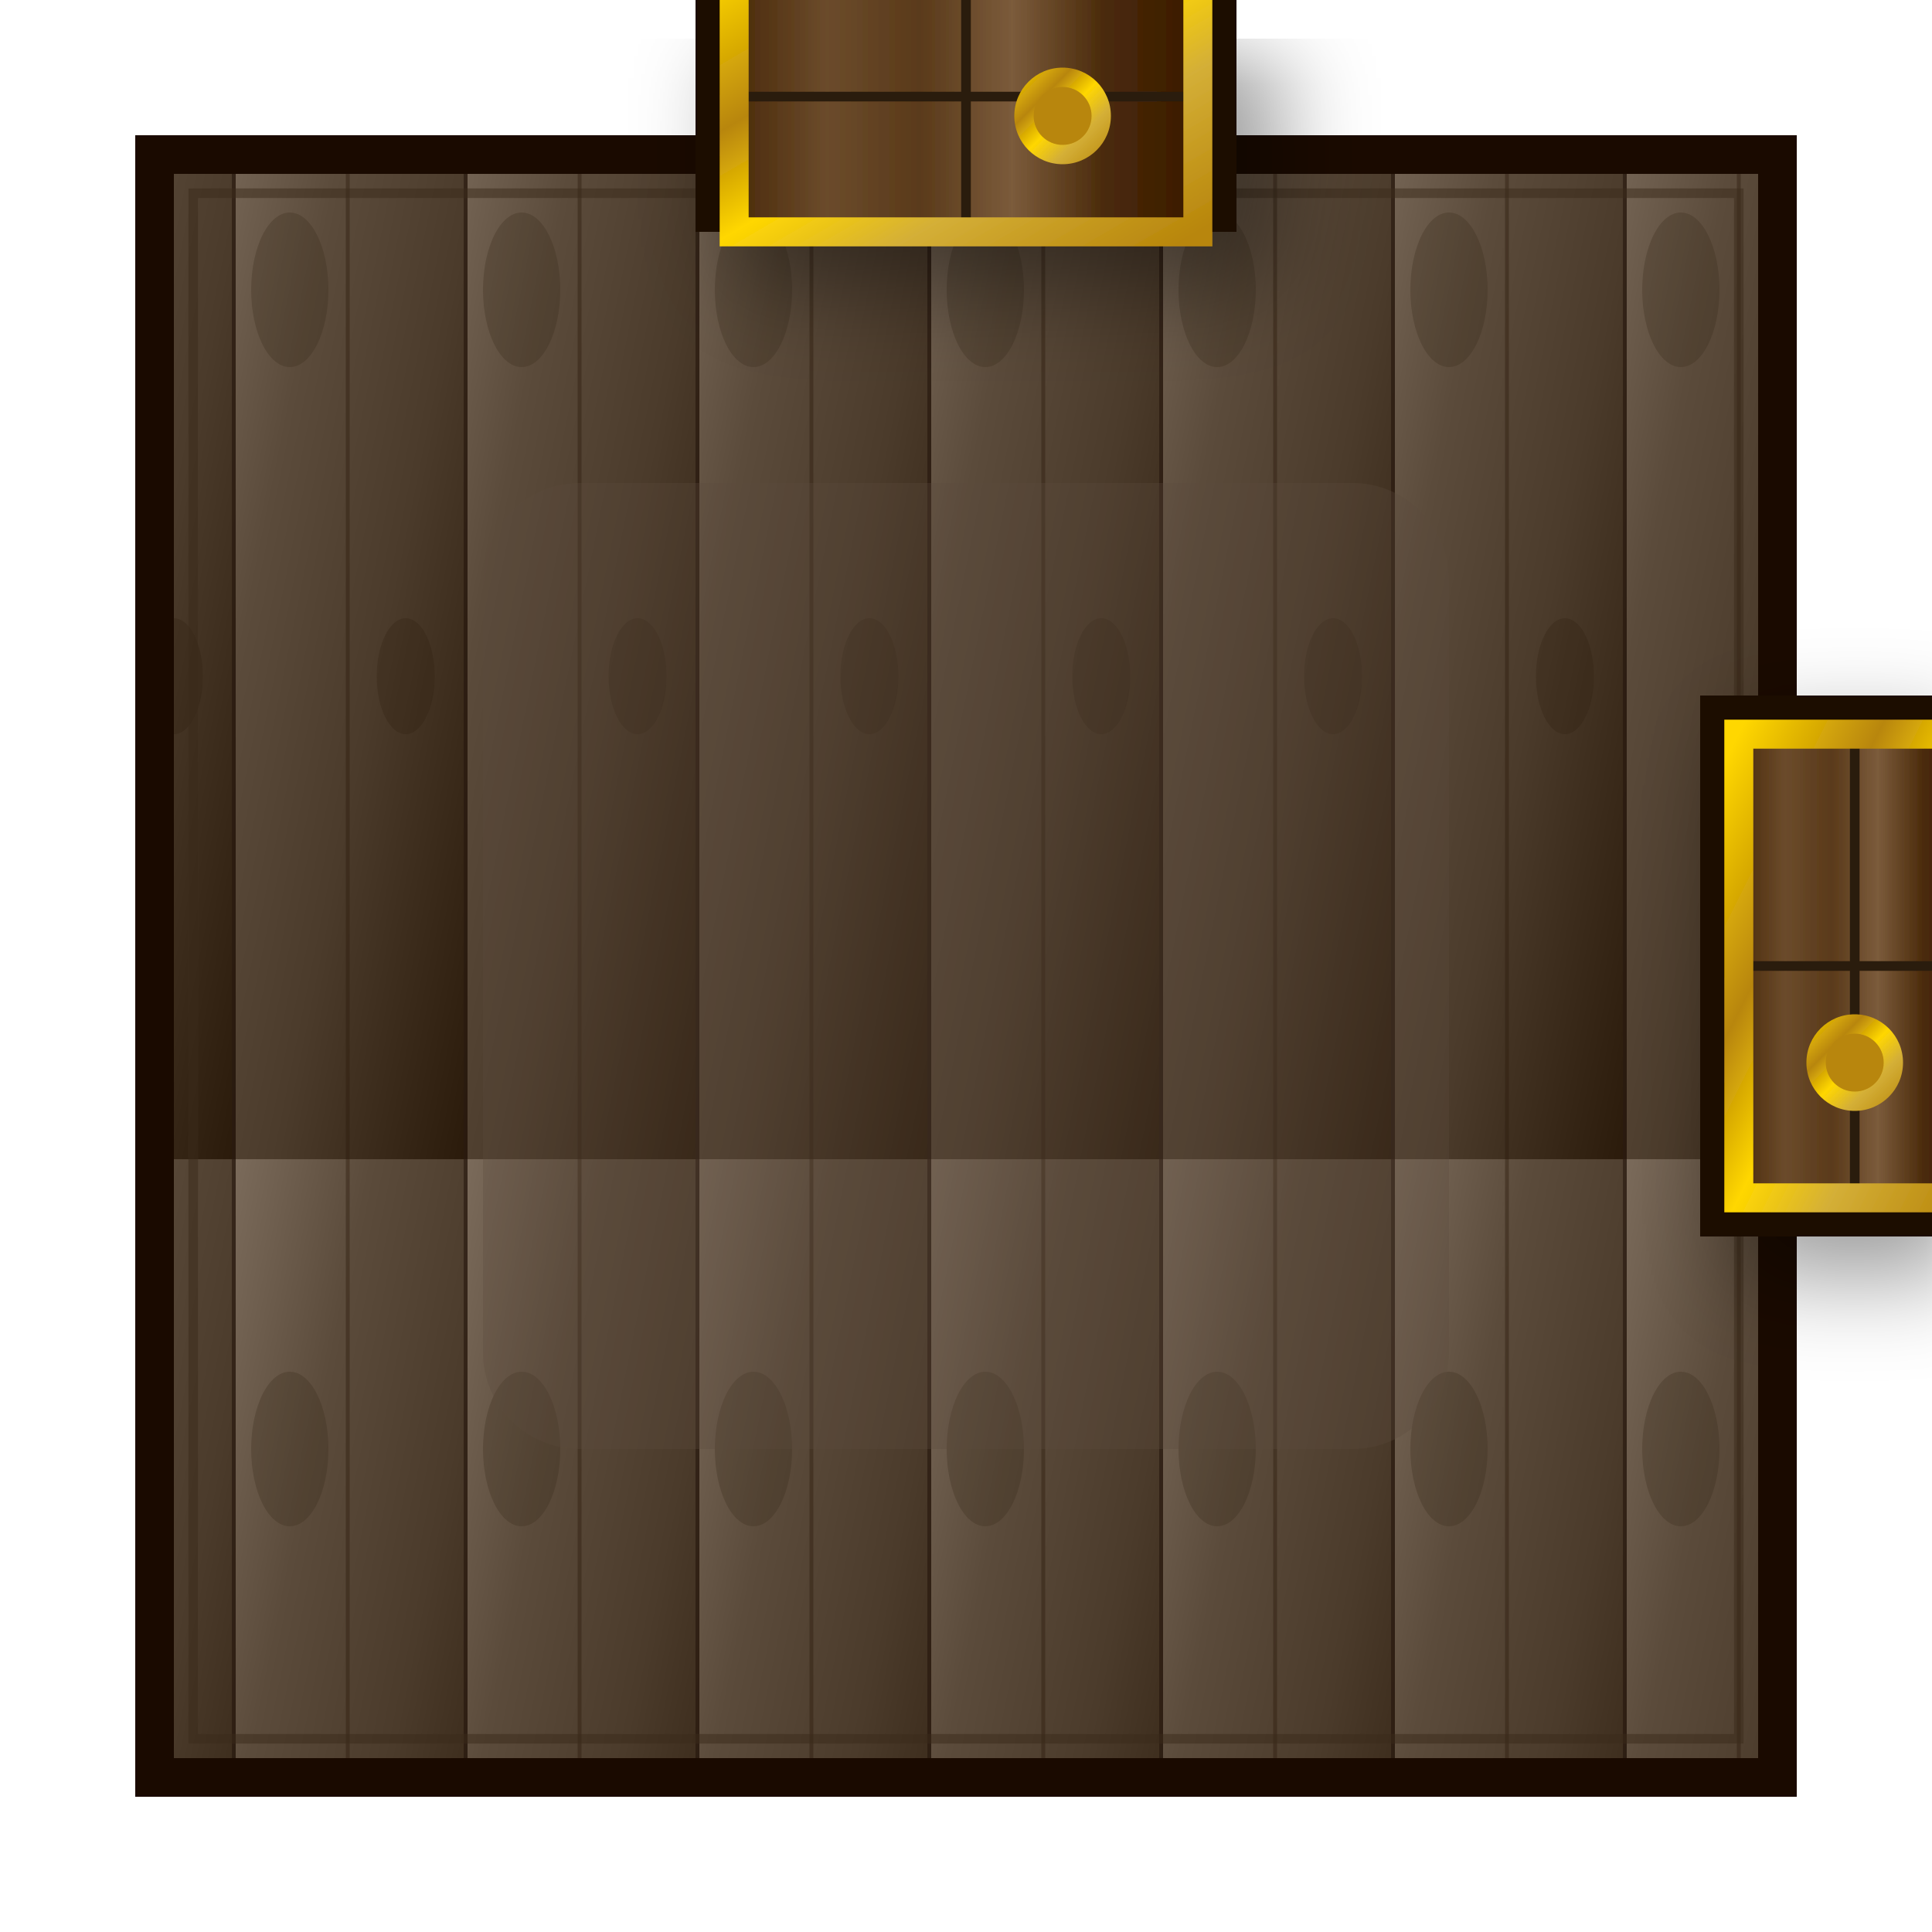
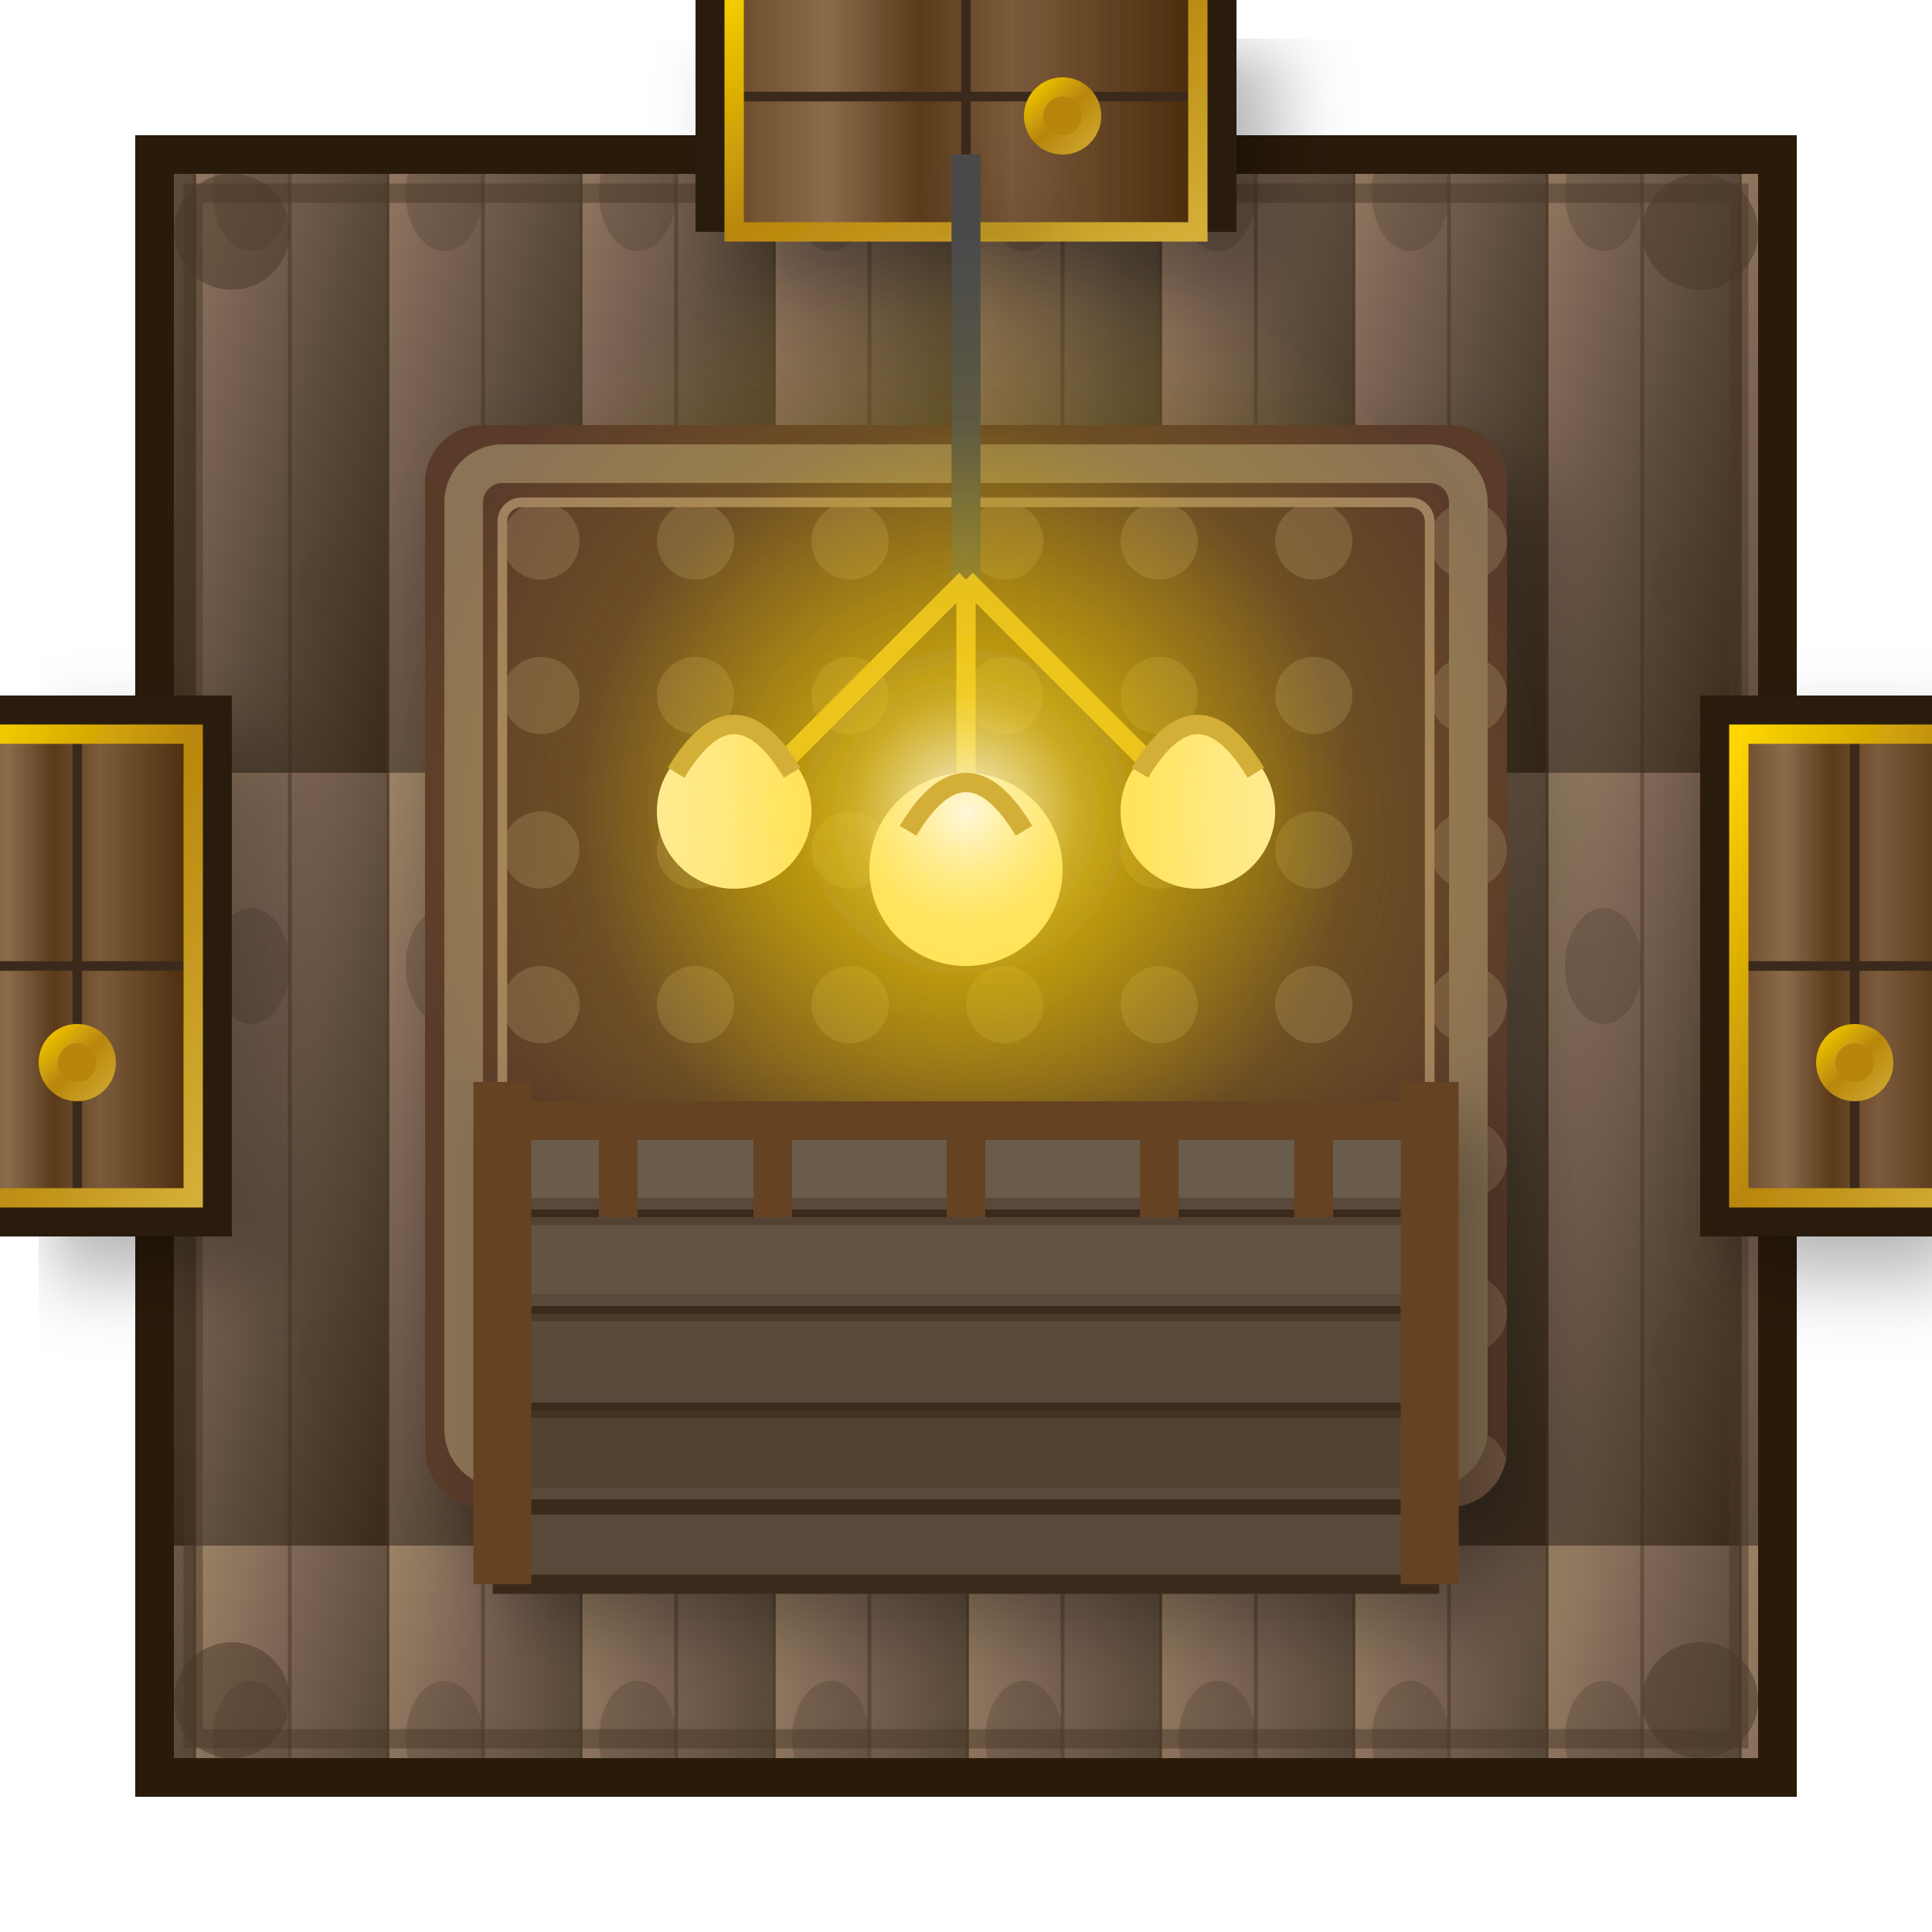
<svg xmlns="http://www.w3.org/2000/svg" viewBox="0 0 100 100" width="400" height="400">
  <defs>
    <linearGradient id="floorGrad" x1="0%" y1="0%" x2="100%" y2="100%">
-       <stop offset="0%" style="stop-color:#7B6B5B" />
-       <stop offset="30%" style="stop-color:#5B4B3B" />
-       <stop offset="60%" style="stop-color:#4B3B2B" />
-       <stop offset="100%" style="stop-color:#2B1B0B" />
+       <stop offset="0%" style="stop-color:#9B8365" />
+       <stop offset="30%" style="stop-color:#7B6354" />
+       <stop offset="60%" style="stop-color:#5A4A3A" />
+       <stop offset="100%" style="stop-color:#3A2A1A" />
    </linearGradient>
-     <pattern id="woodPattern" x="0" y="0" width="12" height="60" patternUnits="userSpaceOnUse">
-       <rect width="12" height="60" fill="url(#floorGrad)" />
-       <line x1="0" y1="0" x2="0" y2="60" stroke="#1A0A00" stroke-width="0.4" opacity="0.7" />
-       <line x1="6" y1="0" x2="6" y2="60" stroke="#2A1A0A" stroke-width="0.2" opacity="0.4" />
-       <ellipse cx="3" cy="15" rx="2" ry="4" fill="#3A2A1A" opacity="0.3" />
-       <ellipse cx="9" cy="35" rx="1.5" ry="3" fill="#2A1A0A" opacity="0.25" />
+     <pattern id="woodPattern" x="0" y="0" width="10" height="40" patternUnits="userSpaceOnUse">
+       <rect width="10" height="40" fill="url(#floorGrad)" />
+       <line x1="0" y1="0" x2="0" y2="40" stroke="#2A1A0A" stroke-width="0.3" opacity="0.6" />
+       <line x1="5" y1="0" x2="5" y2="40" stroke="#3A2A1A" stroke-width="0.2" opacity="0.4" />
+       <ellipse cx="3" cy="10" rx="2" ry="3" fill="#4A3A2A" opacity="0.3" />
+       <ellipse cx="7" cy="30" rx="1.5" ry="2" fill="#4A3A2A" opacity="0.2" />
    </pattern>
    <linearGradient id="doorWood" x1="0%" y1="0%" x2="100%" y2="0%">
-       <stop offset="0%" style="stop-color:#4A2A0A" />
-       <stop offset="20%" style="stop-color:#6B4B2B" />
+       <stop offset="0%" style="stop-color:#6B4B2A" />
+       <stop offset="20%" style="stop-color:#8B6B4B" />
      <stop offset="40%" style="stop-color:#5A3A1A" />
      <stop offset="60%" style="stop-color:#7B5B3B" />
-       <stop offset="80%" style="stop-color:#4A2A0A" />
-       <stop offset="100%" style="stop-color:#3A1A00" />
+       <stop offset="100%" style="stop-color:#4A2A0A" />
    </linearGradient>
    <linearGradient id="goldTrim" x1="0%" y1="0%" x2="100%" y2="100%">
      <stop offset="0%" style="stop-color:#FFD700" />
-       <stop offset="30%" style="stop-color:#B8860B" />
-       <stop offset="50%" style="stop-color:#FFD700" />
-       <stop offset="70%" style="stop-color:#D4AF37" />
-       <stop offset="100%" style="stop-color:#B8860B" />
+       <stop offset="50%" style="stop-color:#B8860B" />
+       <stop offset="100%" style="stop-color:#D4AF37" />
    </linearGradient>
+     <radialGradient id="lampGlow" cx="50%" cy="50%" r="50%">
+       <stop offset="0%" style="stop-color:#FFF8DC;stop-opacity:0.9" />
+       <stop offset="30%" style="stop-color:#FFD700;stop-opacity:0.5" />
+       <stop offset="70%" style="stop-color:#FFD700;stop-opacity:0.2" />
+       <stop offset="100%" style="stop-color:#FFD700;stop-opacity:0" />
+     </radialGradient>
+     <pattern id="carpetPattern" x="0" y="0" width="8" height="8" patternUnits="userSpaceOnUse">
+       <rect width="8" height="8" fill="#5A3A2A" />
+       <circle cx="4" cy="4" r="2" fill="#8B7355" opacity="0.5" />
+     </pattern>
    <filter id="softShadow" x="-50%" y="-50%" width="200%" height="200%">
-       <feGaussianBlur in="SourceAlpha" stdDeviation="2.5" />
+       <feGaussianBlur in="SourceAlpha" stdDeviation="2" />
      <feOffset dx="2" dy="2" result="offsetblur" />
      <feComponentTransfer>
-         <feFuncA type="linear" slope="0.4" />
+         <feFuncA type="linear" slope="0.3" />
      </feComponentTransfer>
      <feMerge>
        <feMergeNode />
        <feMergeNode in="SourceGraphic" />
      </feMerge>
    </filter>
    <filter id="innerGlow">
      <feGaussianBlur in="SourceAlpha" stdDeviation="3" result="blur" />
      <feComposite in="blur" in2="SourceAlpha" operator="arithmetic" k2="-1" k3="1" result="shadowDiff" />
-       <feFlood flood-color="#FFD700" flood-opacity="0.4" />
+       <feFlood flood-color="#FFD700" flood-opacity="0.3" />
      <feComposite in2="shadowDiff" operator="in" />
      <feComposite in2="SourceGraphic" operator="over" />
    </filter>
  </defs>
-   <rect x="8" y="8" width="84" height="84" fill="url(#woodPattern)" stroke="#1A0A00" stroke-width="2" />
-   <rect x="10" y="10" width="80" height="80" fill="none" stroke="#3A2A1A" stroke-width="0.5" opacity="0.5" />
-   <rect x="25" y="25" width="50" height="50" fill="#5B4B3B" opacity="0.3" rx="5" />
+   <rect x="8" y="8" width="84" height="84" fill="url(#woodPattern)" stroke="#2A1A0A" stroke-width="2" />
+   <rect x="10" y="10" width="80" height="80" fill="none" stroke="#4A3728" stroke-width="1" opacity="0.5" />
  <g filter="url(#softShadow)">
-     <rect x="36" y="-4" width="28" height="16" fill="#1A0A00" />
+     <rect x="36" y="-4" width="28" height="16" fill="#2A1A0A" />
    <rect x="38" y="-2" width="24" height="14" fill="url(#doorWood)" />
-     <line x1="50" y1="-2" x2="50" y2="12" stroke="#2A1A0A" stroke-width="0.5" />
-     <line x1="38" y1="5" x2="62" y2="5" stroke="#2A1A0A" stroke-width="0.5" />
-     <rect x="38" y="-2" width="24" height="14" fill="none" stroke="url(#goldTrim)" stroke-width="1.5" />
-     <circle cx="55" cy="6" r="2.5" fill="url(#goldTrim)" />
-     <circle cx="55" cy="6" r="1.5" fill="#B8860B" />
+     <line x1="50" y1="-2" x2="50" y2="12" stroke="#3A2A1A" stroke-width="0.5" />
+     <line x1="38" y1="5" x2="62" y2="5" stroke="#3A2A1A" stroke-width="0.5" />
+     <rect x="38" y="-2" width="24" height="14" fill="none" stroke="url(#goldTrim)" stroke-width="1" />
+     <circle cx="55" cy="6" r="2" fill="url(#goldTrim)" />
+     <circle cx="55" cy="6" r="1" fill="#B8860B" />
  </g>
  <g filter="url(#softShadow)">
-     <rect x="88" y="36" width="16" height="28" fill="#1A0A00" />
+     <rect x="88" y="36" width="16" height="28" fill="#2A1A0A" />
    <rect x="90" y="38" width="12" height="24" fill="url(#doorWood)" />
-     <line x1="90" y1="50" x2="102" y2="50" stroke="#2A1A0A" stroke-width="0.5" />
-     <line x1="96" y1="38" x2="96" y2="62" stroke="#2A1A0A" stroke-width="0.5" />
-     <rect x="90" y="38" width="12" height="24" fill="none" stroke="url(#goldTrim)" stroke-width="1.5" />
-     <circle cx="96" cy="55" r="2.5" fill="url(#goldTrim)" />
-     <circle cx="96" cy="55" r="1.5" fill="#B8860B" />
+     <line x1="90" y1="50" x2="102" y2="50" stroke="#3A2A1A" stroke-width="0.5" />
+     <line x1="96" y1="38" x2="96" y2="62" stroke="#3A2A1A" stroke-width="0.5" />
+     <rect x="90" y="38" width="12" height="24" fill="none" stroke="url(#goldTrim)" stroke-width="1" />
+     <circle cx="96" cy="55" r="2" fill="url(#goldTrim)" />
+     <circle cx="96" cy="55" r="1" fill="#B8860B" />
  </g>
+   <g filter="url(#softShadow)">
+     <rect x="-4" y="36" width="16" height="28" fill="#2A1A0A" />
+     <rect x="-2" y="38" width="12" height="24" fill="url(#doorWood)" />
+     <line x1="-2" y1="50" x2="10" y2="50" stroke="#3A2A1A" stroke-width="0.5" />
+     <line x1="4" y1="38" x2="4" y2="62" stroke="#3A2A1A" stroke-width="0.5" />
+     <rect x="-2" y="38" width="12" height="24" fill="none" stroke="url(#goldTrim)" stroke-width="1" />
+     <circle cx="4" cy="55" r="2" fill="url(#goldTrim)" />
+     <circle cx="4" cy="55" r="1" fill="#B8860B" />
+   </g>
+   <g filter="url(#softShadow)">
+     <rect x="22" y="22" width="56" height="56" fill="url(#carpetPattern)" rx="3" />
+     <rect x="24" y="24" width="52" height="52" fill="none" stroke="#8B7355" stroke-width="2" rx="2" />
+     <rect x="26" y="26" width="48" height="48" fill="none" stroke="#A08060" stroke-width="0.5" rx="1" />
+   </g>
+   <g filter="url(#softShadow)">
+     <line x1="50" y1="8" x2="50" y2="30" stroke="#4A4A4A" stroke-width="1.5" />
+     <line x1="50" y1="30" x2="38" y2="42" stroke="#D4AF37" stroke-width="1" />
+     <line x1="50" y1="30" x2="62" y2="42" stroke="#D4AF37" stroke-width="1" />
+     <line x1="50" y1="30" x2="50" y2="45" stroke="#D4AF37" stroke-width="1" />
+     <circle cx="38" cy="42" r="4" fill="#FFF8DC" filter="url(#innerGlow)" />
+     <circle cx="62" cy="42" r="4" fill="#FFF8DC" filter="url(#innerGlow)" />
+     <circle cx="50" cy="45" r="5" fill="#FFF8DC" filter="url(#innerGlow)" />
+     <circle cx="50" cy="42" r="20" fill="url(#lampGlow)" />
+     <circle cx="50" cy="42" r="30" fill="url(#lampGlow)" opacity="0.5" />
+     <path d="M35,40 Q38,35 41,40" fill="none" stroke="#D4AF37" stroke-width="1" />
+     <path d="M59,40 Q62,35 65,40" fill="none" stroke="#D4AF37" stroke-width="1" />
+     <path d="M47,43 Q50,38 53,43" fill="none" stroke="#D4AF37" stroke-width="1" />
+   </g>
+   <g filter="url(#softShadow)">
+     <rect x="26" y="58" width="48" height="24" fill="#5A4A3A" stroke="#3A2A1A" stroke-width="1" />
+     <line x1="26" y1="63" x2="74" y2="63" stroke="#3A2A1A" stroke-width="0.8" />
+     <line x1="26" y1="68" x2="74" y2="68" stroke="#3A2A1A" stroke-width="0.8" />
+     <line x1="26" y1="73" x2="74" y2="73" stroke="#3A2A1A" stroke-width="0.8" />
+     <line x1="26" y1="78" x2="74" y2="78" stroke="#3A2A1A" stroke-width="0.8" />
+     <rect x="26" y="58" width="48" height="4" fill="#7B6B5B" opacity="0.5" />
+     <rect x="26" y="63" width="48" height="4" fill="#6B5B4B" opacity="0.5" />
+     <rect x="26" y="68" width="48" height="4" fill="#5B4B3B" opacity="0.5" />
+     <rect x="26" y="73" width="48" height="4" fill="#4B3B2B" opacity="0.5" />
+     <line x1="26" y1="56" x2="26" y2="82" stroke="#654321" stroke-width="3" />
+     <line x1="74" y1="56" x2="74" y2="82" stroke="#654321" stroke-width="3" />
+     <line x1="26" y1="58" x2="74" y2="58" stroke="#654321" stroke-width="2" />
+     <line x1="32" y1="58" x2="32" y2="63" stroke="#654321" stroke-width="2" />
+     <line x1="40" y1="58" x2="40" y2="63" stroke="#654321" stroke-width="2" />
+     <line x1="50" y1="58" x2="50" y2="63" stroke="#654321" stroke-width="2" />
+     <line x1="60" y1="58" x2="60" y2="63" stroke="#654321" stroke-width="2" />
+     <line x1="68" y1="58" x2="68" y2="63" stroke="#654321" stroke-width="2" />
+   </g>
+   <circle cx="12" cy="12" r="3" fill="#4A3728" opacity="0.5" />
+   <circle cx="88" cy="12" r="3" fill="#4A3728" opacity="0.5" />
+   <circle cx="12" cy="88" r="3" fill="#4A3728" opacity="0.5" />
+   <circle cx="88" cy="88" r="3" fill="#4A3728" opacity="0.5" />
</svg>
